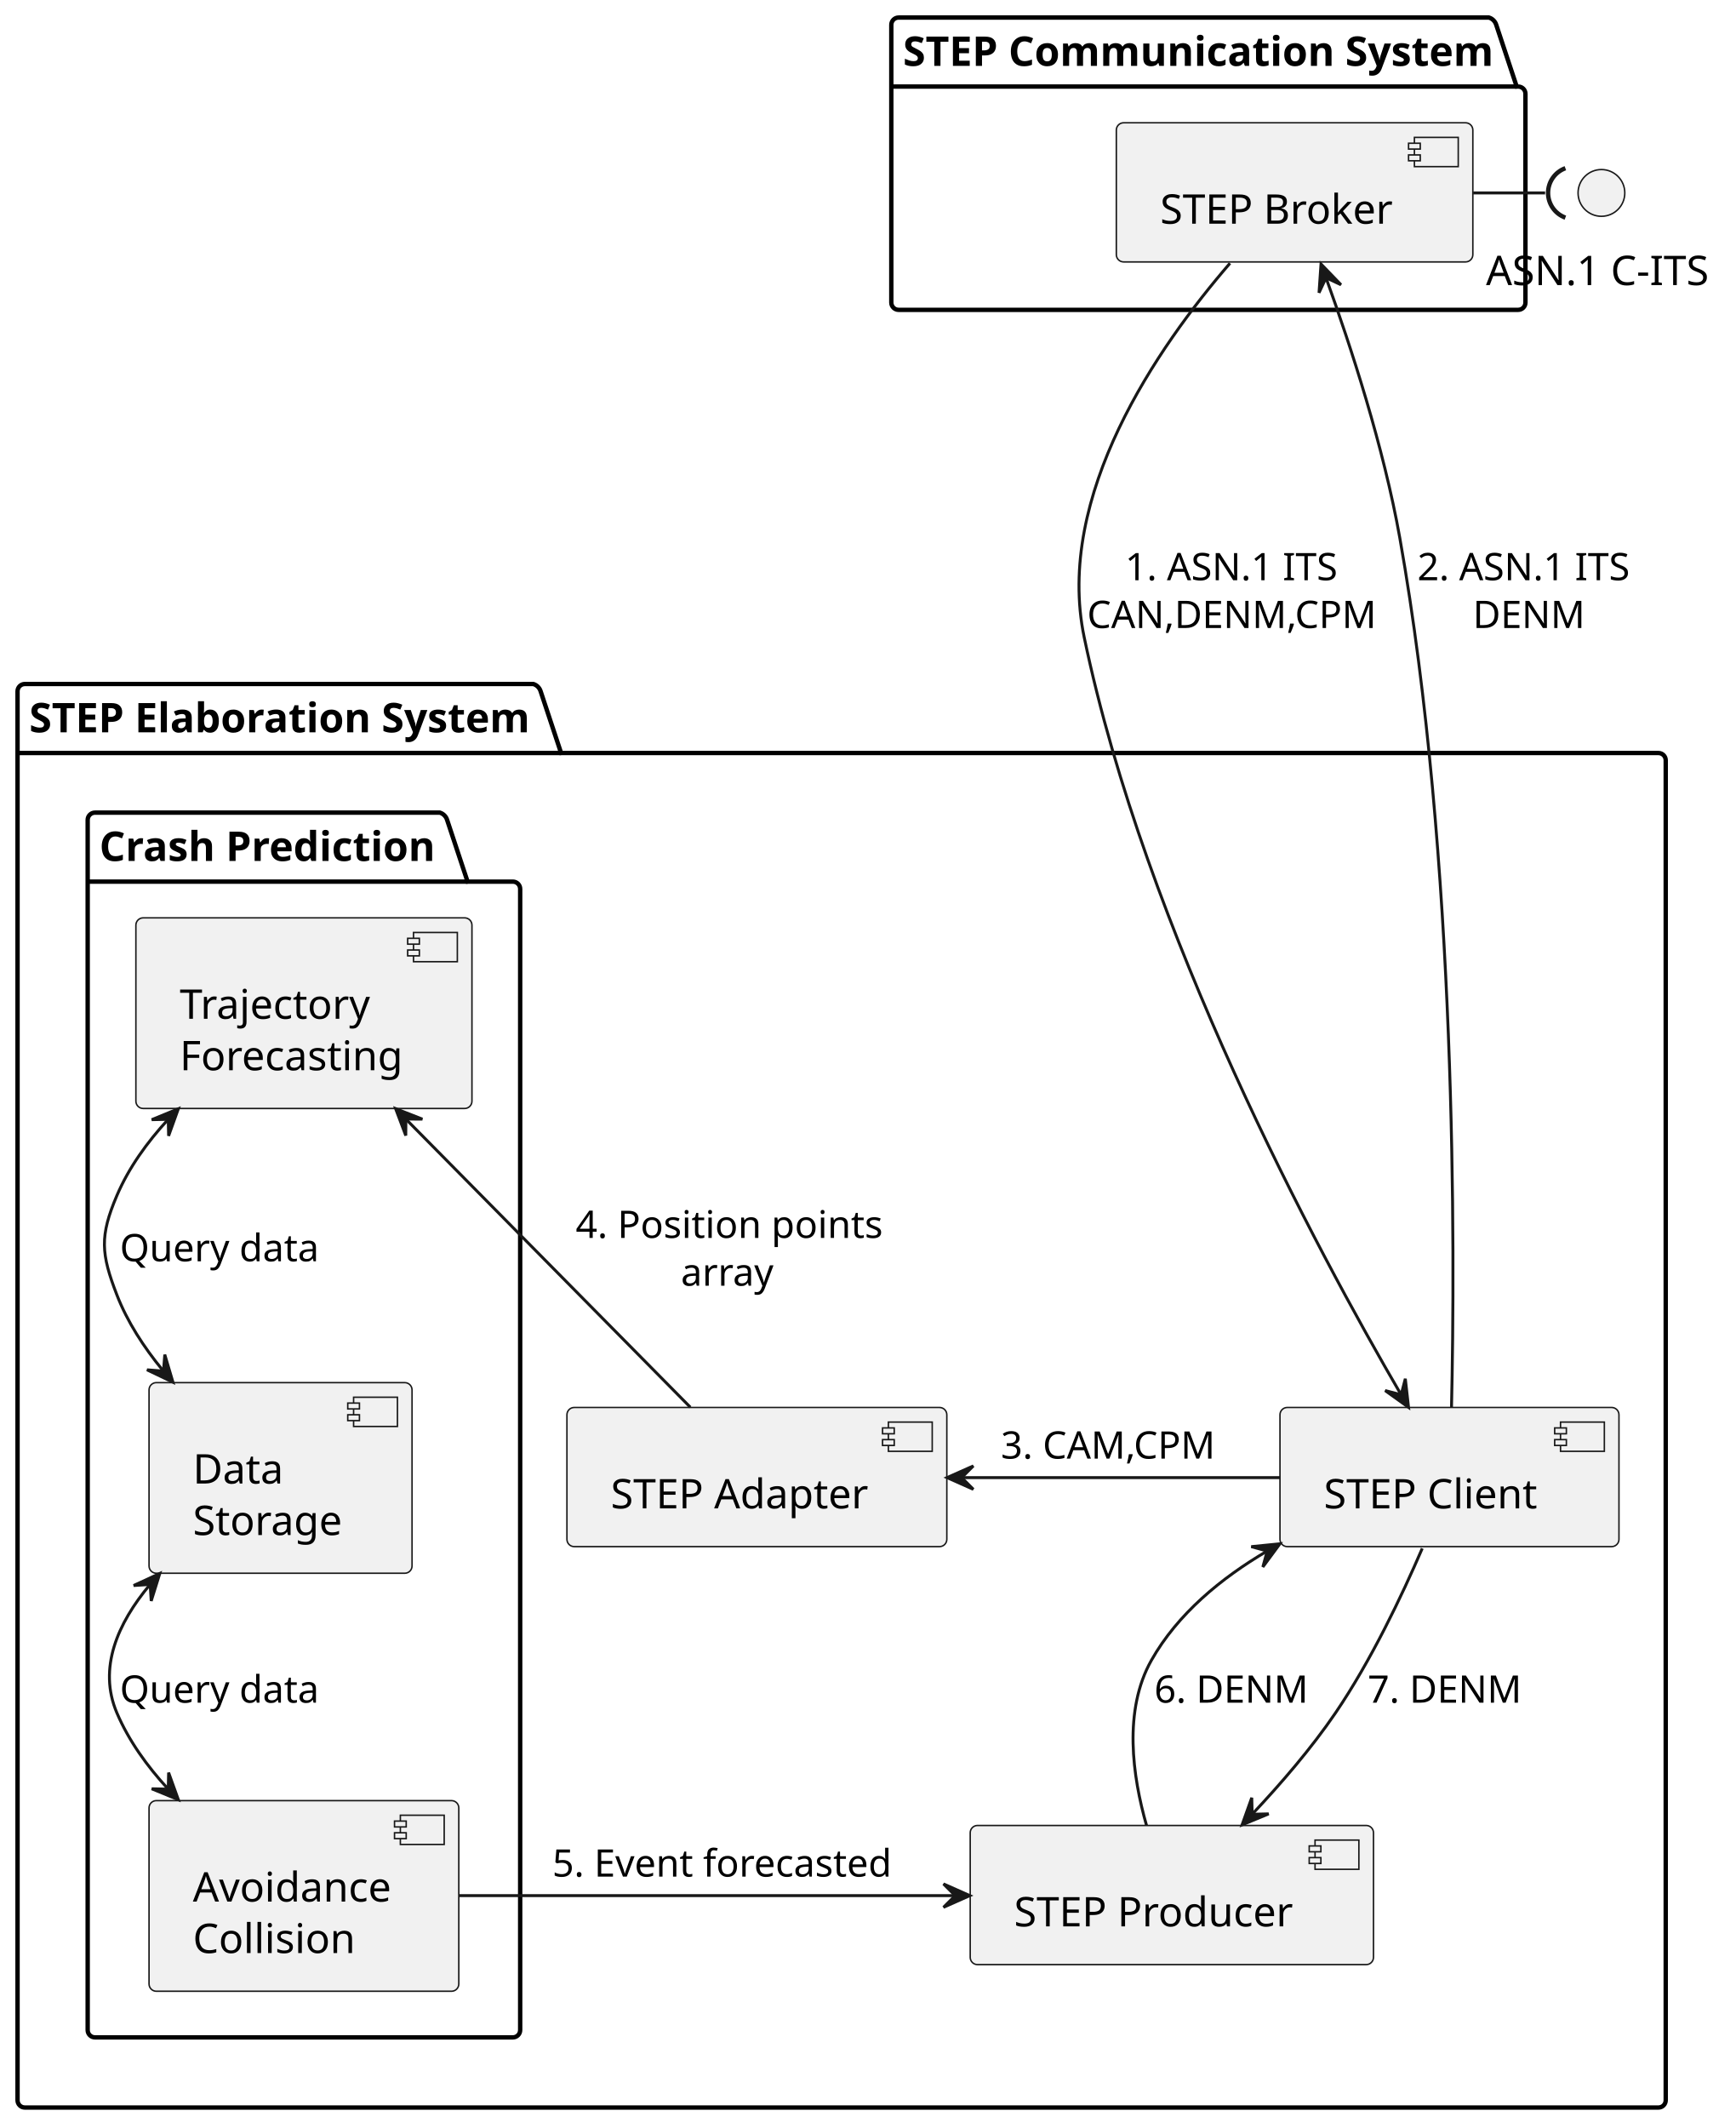
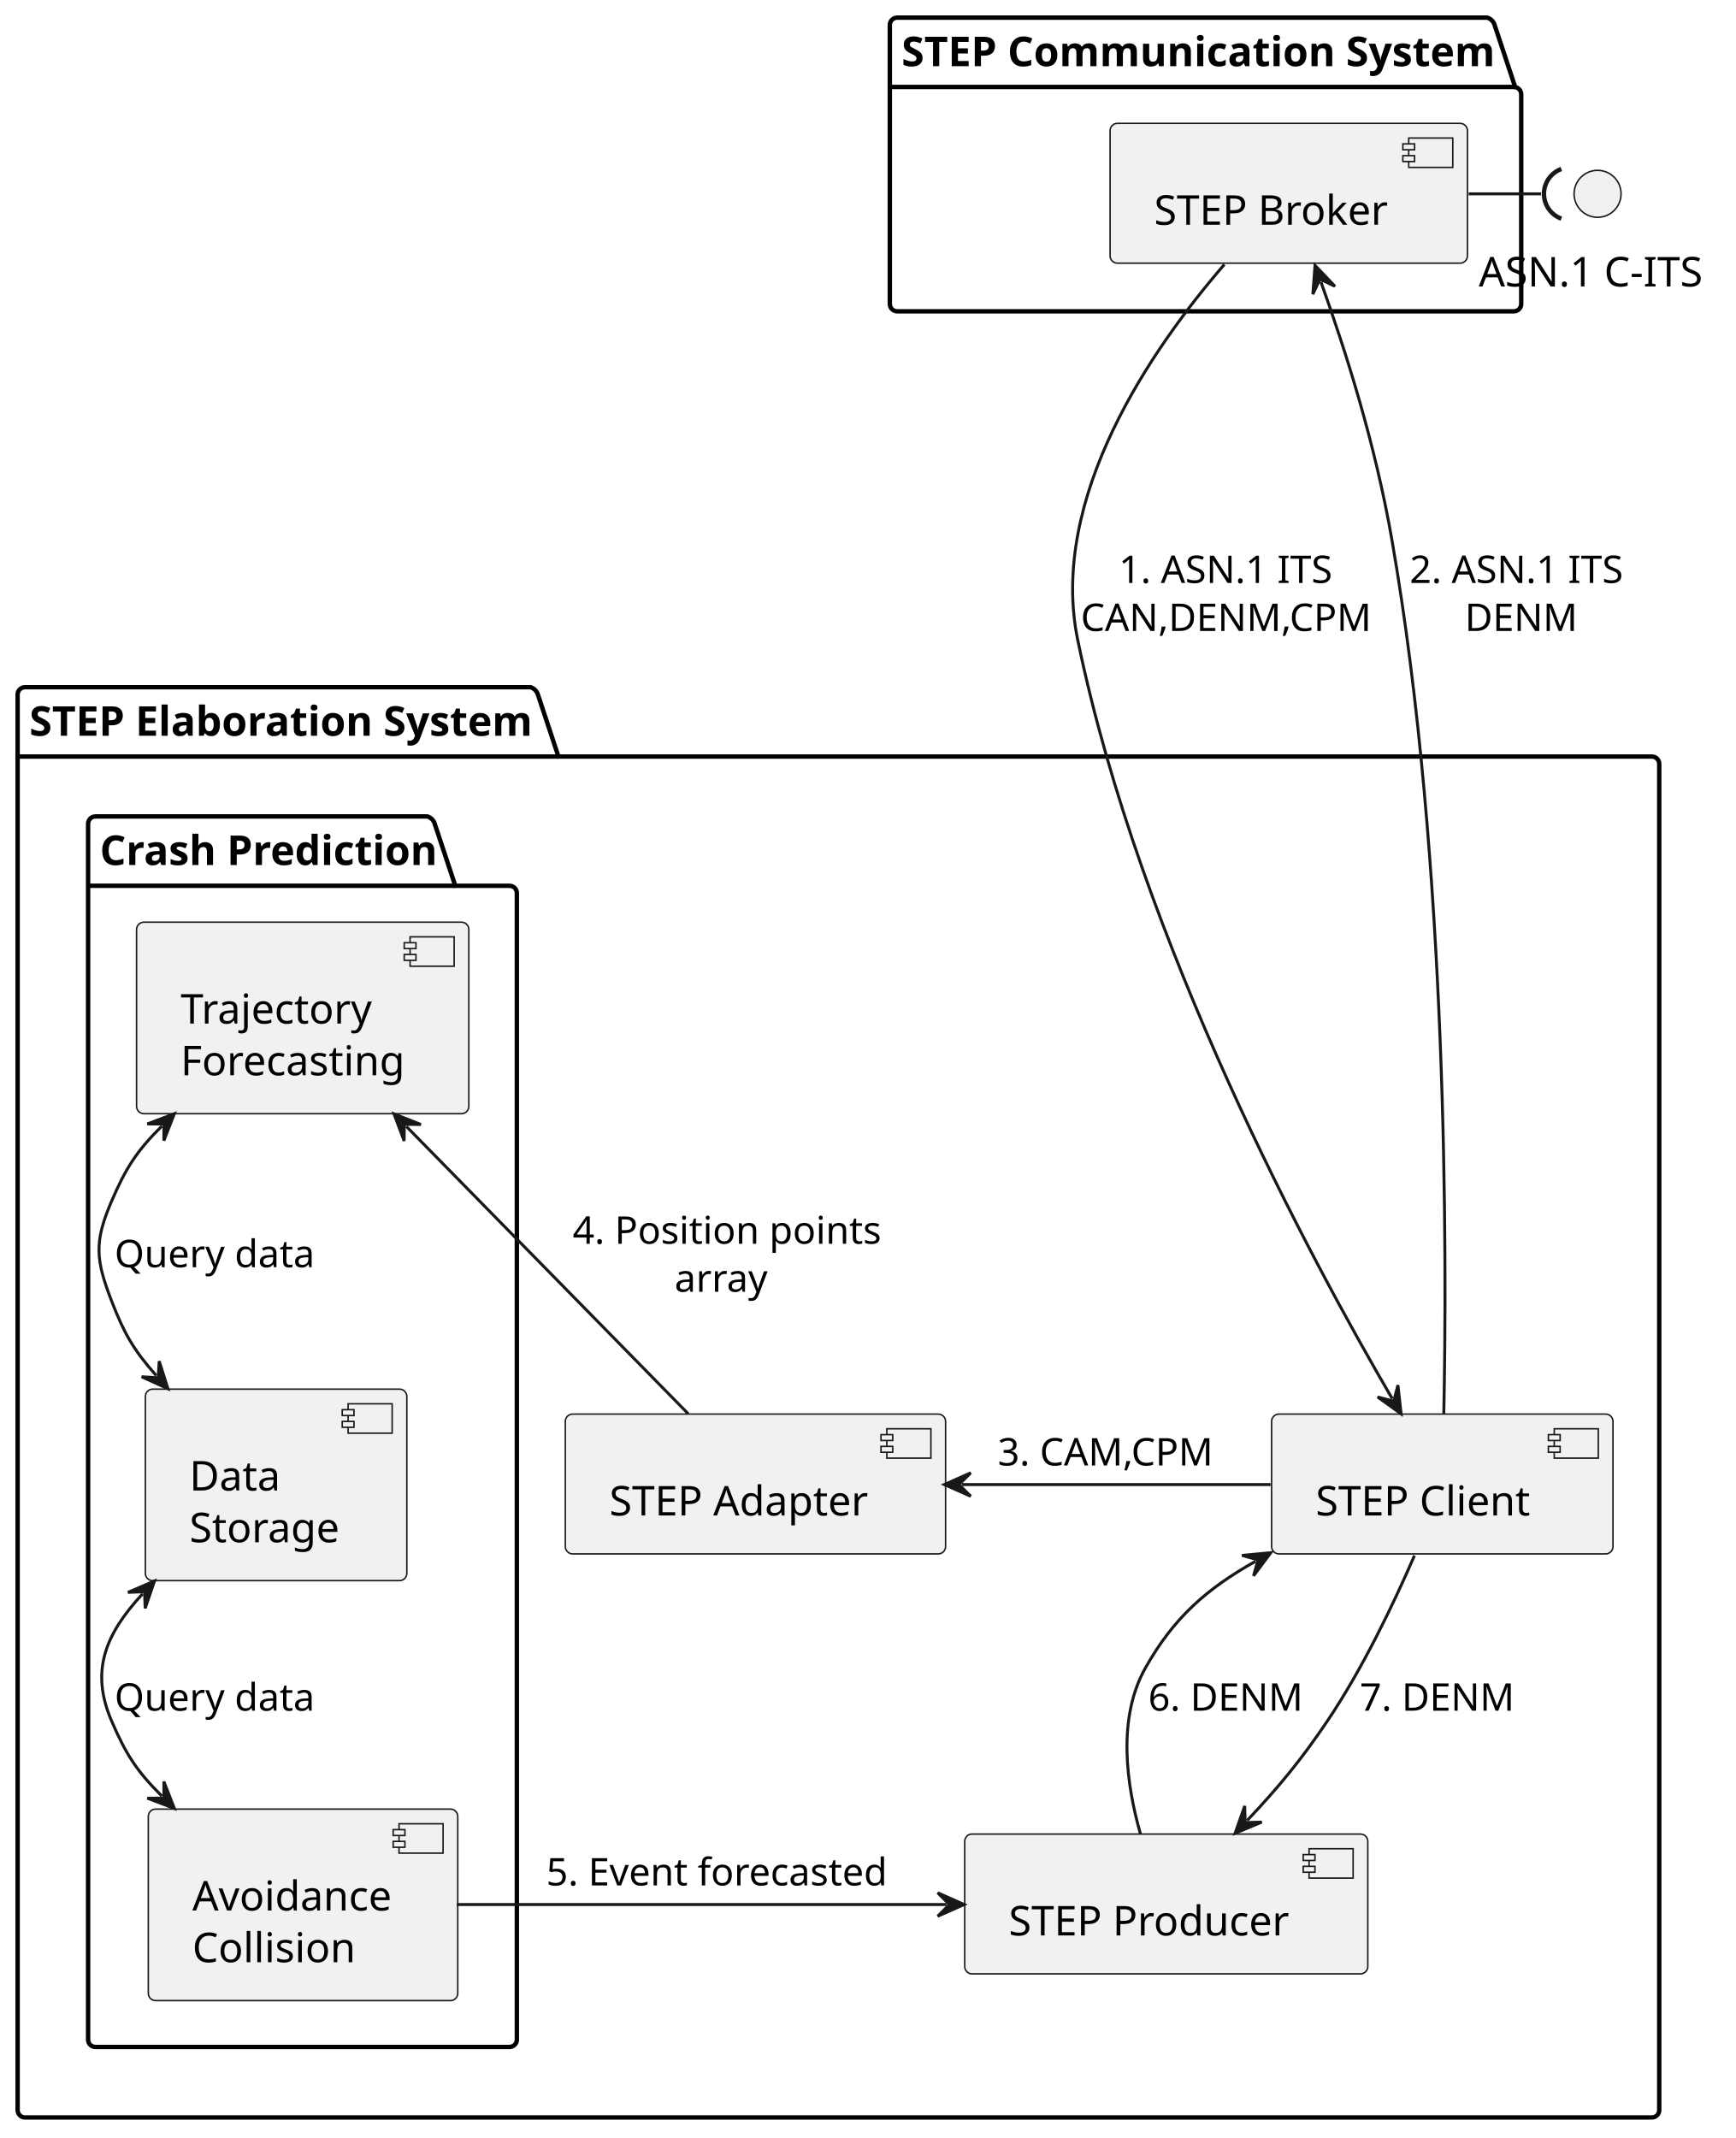
- <svg xmlns="http://www.w3.org/2000/svg" contentStyleType="text/css" height="728px" preserveAspectRatio="none" style="width:594px;height:728px;background:#FFFFFF;" version="1.1" viewBox="0 0 594 728" width="594px" zoomAndPan="magnify">
+ <svg xmlns="http://www.w3.org/2000/svg" contentStyleType="text/css" data-diagram-type="DESCRIPTION" height="728px" preserveAspectRatio="none" style="width:591px;height:728px;background:#FFFFFF;" version="1.1" viewBox="0 0 591 728" width="591px" zoomAndPan="magnify">
  <defs />
  <g>
-     <g id="cluster_STEP Communication System">
-       <path d="M307.5,6 L509.5,6 A3.75,3.75 0 0 1 512,8.5 L519,29.609 L519.5,29.609 A2.5,2.5 0 0 1 522,32.109 L522,103.5 A2.5,2.5 0 0 1 519.5,106 L307.5,106 A2.5,2.5 0 0 1 305,103.5 L305,8.5 A2.5,2.5 0 0 1 307.5,6 " fill="none" style="stroke:#000000;stroke-width:1.5;" />
-       <line style="stroke:#000000;stroke-width:1.5;" x1="305" x2="519" y1="29.609" y2="29.609" />
-       <text fill="#000000" font-family="sans-serif" font-size="14" font-weight="bold" lengthAdjust="spacing" textLength="201" x="309" y="22.533">STEP Communication System</text>
+     <g class="cluster" data-qualified-name="STEP Communication System" data-source-line="3" id="ent0003">
+       <path d="M305.5,6 L506.431,6 A3.75,3.75 0 0 1 508.931,8.5 L515.931,29.609 L515.5,29.609 A2.5,2.5 0 0 1 518,32.109 L518,103.5 A2.5,2.5 0 0 1 515.5,106 L305.5,106 A2.5,2.5 0 0 1 303,103.5 L303,8.5 A2.5,2.5 0 0 1 305.5,6" fill="none" style="stroke:#000000;stroke-width:1.5;" />
+       <line style="stroke:#000000;stroke-width:1.5;" x1="303" x2="515.931" y1="29.609" y2="29.609" />
+       <text fill="#000000" font-family="sans-serif" font-size="14" font-weight="bold" lengthAdjust="spacing" textLength="199.931" x="307" y="22.533">STEP Communication System</text>
    </g>
-     <g id="cluster_STEP Elaboration System">
-       <path d="M8.5,234 L182.5,234 A3.75,3.75 0 0 1 185,236.5 L192,257.609 L567.5,257.609 A2.5,2.5 0 0 1 570,260.109 L570,718.5 A2.5,2.5 0 0 1 567.5,721 L8.5,721 A2.5,2.5 0 0 1 6,718.5 L6,236.5 A2.5,2.5 0 0 1 8.5,234 " fill="none" style="stroke:#000000;stroke-width:1.5;" />
-       <line style="stroke:#000000;stroke-width:1.5;" x1="6" x2="192" y1="257.609" y2="257.609" />
-       <text fill="#000000" font-family="sans-serif" font-size="14" font-weight="bold" lengthAdjust="spacing" textLength="173" x="10" y="250.533">STEP Elaboration System</text>
+     <g class="cluster" data-qualified-name="STEP Elaboration System" data-source-line="7" id="ent0005">
+       <path d="M8.5,234 L180.658,234 A3.75,3.75 0 0 1 183.158,236.5 L190.158,257.609 L562.5,257.609 A2.5,2.5 0 0 1 565,260.109 L565,718.5 A2.5,2.5 0 0 1 562.5,721 L8.5,721 A2.5,2.5 0 0 1 6,718.5 L6,236.5 A2.5,2.5 0 0 1 8.5,234" fill="none" style="stroke:#000000;stroke-width:1.5;" />
+       <line style="stroke:#000000;stroke-width:1.5;" x1="6" x2="190.158" y1="257.609" y2="257.609" />
+       <text fill="#000000" font-family="sans-serif" font-size="14" font-weight="bold" lengthAdjust="spacing" textLength="171.158" x="10" y="250.533">STEP Elaboration System</text>
    </g>
-     <g id="cluster_Crash Prediction">
-       <path d="M32.5,278 L150.5,278 A3.75,3.75 0 0 1 153,280.5 L160,301.609 L175.5,301.609 A2.5,2.5 0 0 1 178,304.109 L178,694.5 A2.5,2.5 0 0 1 175.5,697 L32.5,697 A2.5,2.5 0 0 1 30,694.5 L30,280.5 A2.5,2.5 0 0 1 32.5,278 " fill="none" style="stroke:#000000;stroke-width:1.5;" />
-       <line style="stroke:#000000;stroke-width:1.5;" x1="30" x2="160" y1="301.609" y2="301.609" />
-       <text fill="#000000" font-family="sans-serif" font-size="14" font-weight="bold" lengthAdjust="spacing" textLength="117" x="34" y="294.533">Crash Prediction</text>
+     <g class="cluster" data-qualified-name="STEP Elaboration System.Crash Prediction" data-source-line="11" id="ent0009">
+       <path d="M32.5,278 L145.527,278 A3.75,3.75 0 0 1 148.027,280.5 L155.027,301.609 L173.5,301.609 A2.5,2.5 0 0 1 176,304.109 L176,694.5 A2.5,2.5 0 0 1 173.5,697 L32.5,697 A2.5,2.5 0 0 1 30,694.5 L30,280.5 A2.5,2.5 0 0 1 32.5,278" fill="none" style="stroke:#000000;stroke-width:1.5;" />
+       <line style="stroke:#000000;stroke-width:1.5;" x1="30" x2="155.027" y1="301.609" y2="301.609" />
+       <text fill="#000000" font-family="sans-serif" font-size="14" font-weight="bold" lengthAdjust="spacing" textLength="112.027" x="34" y="294.533">Crash Prediction</text>
    </g>
-     <g id="elem_step">
-       <rect fill="#F1F1F1" height="47.609" rx="2.5" ry="2.5" style="stroke:#181818;stroke-width:0.5;" width="122" x="382" y="42" />
-       <rect fill="#F1F1F1" height="10" style="stroke:#181818;stroke-width:0.5;" width="15" x="484" y="47" />
-       <rect fill="#F1F1F1" height="2" style="stroke:#181818;stroke-width:0.5;" width="4" x="482" y="49" />
-       <rect fill="#F1F1F1" height="2" style="stroke:#181818;stroke-width:0.5;" width="4" x="482" y="53" />
-       <text fill="#000000" font-family="sans-serif" font-size="14" lengthAdjust="spacing" textLength="82" x="397" y="76.533">STEP Broker</text>
+     <g class="entity" data-qualified-name="STEP Communication System.step" data-source-line="4" id="ent0004">
+       <rect fill="#F1F1F1" height="47.609" rx="2.5" ry="2.5" style="stroke:#181818;stroke-width:0.5;" width="121.689" x="378" y="42" />
+       <rect fill="#F1F1F1" height="10" style="stroke:#181818;stroke-width:0.5;" width="15" x="479.69" y="47" />
+       <rect fill="#F1F1F1" height="2" style="stroke:#181818;stroke-width:0.5;" width="4" x="477.69" y="49" />
+       <rect fill="#F1F1F1" height="2" style="stroke:#181818;stroke-width:0.5;" width="4" x="477.69" y="53" />
+       <text fill="#000000" font-family="sans-serif" font-size="14" lengthAdjust="spacing" textLength="81.689" x="393" y="76.533">STEP Broker</text>
    </g>
-     <g id="elem_client">
-       <rect fill="#F1F1F1" height="47.609" rx="2.5" ry="2.5" style="stroke:#181818;stroke-width:0.5;" width="116" x="438" y="481.5" />
-       <rect fill="#F1F1F1" height="10" style="stroke:#181818;stroke-width:0.5;" width="15" x="534" y="486.5" />
-       <rect fill="#F1F1F1" height="2" style="stroke:#181818;stroke-width:0.5;" width="4" x="532" y="488.5" />
-       <rect fill="#F1F1F1" height="2" style="stroke:#181818;stroke-width:0.5;" width="4" x="532" y="492.5" />
-       <text fill="#000000" font-family="sans-serif" font-size="14" lengthAdjust="spacing" textLength="76" x="453" y="516.033">STEP Client</text>
+     <g class="entity" data-qualified-name="STEP Elaboration System.client" data-source-line="8" id="ent0006">
+       <rect fill="#F1F1F1" height="47.609" rx="2.5" ry="2.5" style="stroke:#181818;stroke-width:0.5;" width="116.248" x="433" y="481.5" />
+       <rect fill="#F1F1F1" height="10" style="stroke:#181818;stroke-width:0.5;" width="15" x="529.248" y="486.5" />
+       <rect fill="#F1F1F1" height="2" style="stroke:#181818;stroke-width:0.5;" width="4" x="527.248" y="488.5" />
+       <rect fill="#F1F1F1" height="2" style="stroke:#181818;stroke-width:0.5;" width="4" x="527.248" y="492.5" />
+       <text fill="#000000" font-family="sans-serif" font-size="14" lengthAdjust="spacing" textLength="76.248" x="448" y="516.033">STEP Client</text>
    </g>
-     <g id="elem_adapter">
-       <rect fill="#F1F1F1" height="47.609" rx="2.5" ry="2.5" style="stroke:#181818;stroke-width:0.5;" width="130" x="194" y="481.5" />
-       <rect fill="#F1F1F1" height="10" style="stroke:#181818;stroke-width:0.5;" width="15" x="304" y="486.5" />
-       <rect fill="#F1F1F1" height="2" style="stroke:#181818;stroke-width:0.5;" width="4" x="302" y="488.5" />
-       <rect fill="#F1F1F1" height="2" style="stroke:#181818;stroke-width:0.5;" width="4" x="302" y="492.5" />
-       <text fill="#000000" font-family="sans-serif" font-size="14" lengthAdjust="spacing" textLength="90" x="209" y="516.033">STEP Adapter</text>
+     <g class="entity" data-qualified-name="STEP Elaboration System.adapter" data-source-line="9" id="ent0007">
+       <rect fill="#F1F1F1" height="47.609" rx="2.5" ry="2.5" style="stroke:#181818;stroke-width:0.5;" width="129.489" x="192.5" y="481.5" />
+       <rect fill="#F1F1F1" height="10" style="stroke:#181818;stroke-width:0.5;" width="15" x="301.989" y="486.5" />
+       <rect fill="#F1F1F1" height="2" style="stroke:#181818;stroke-width:0.5;" width="4" x="299.989" y="488.5" />
+       <rect fill="#F1F1F1" height="2" style="stroke:#181818;stroke-width:0.5;" width="4" x="299.989" y="492.5" />
+       <text fill="#000000" font-family="sans-serif" font-size="14" lengthAdjust="spacing" textLength="89.489" x="207.5" y="516.033">STEP Adapter</text>
    </g>
-     <g id="elem_Producer">
-       <rect fill="#F1F1F1" height="47.609" rx="2.5" ry="2.5" style="stroke:#181818;stroke-width:0.5;" width="138" x="332" y="624.5" />
-       <rect fill="#F1F1F1" height="10" style="stroke:#181818;stroke-width:0.5;" width="15" x="450" y="629.5" />
-       <rect fill="#F1F1F1" height="2" style="stroke:#181818;stroke-width:0.5;" width="4" x="448" y="631.5" />
-       <rect fill="#F1F1F1" height="2" style="stroke:#181818;stroke-width:0.5;" width="4" x="448" y="635.5" />
-       <text fill="#000000" font-family="sans-serif" font-size="14" lengthAdjust="spacing" textLength="98" x="347" y="659.033">STEP Producer</text>
+     <g class="entity" data-qualified-name="STEP Elaboration System.Producer" data-source-line="10" id="ent0008">
+       <rect fill="#F1F1F1" height="47.609" rx="2.5" ry="2.5" style="stroke:#181818;stroke-width:0.5;" width="137.262" x="328.5" y="624.5" />
+       <rect fill="#F1F1F1" height="10" style="stroke:#181818;stroke-width:0.5;" width="15" x="445.762" y="629.5" />
+       <rect fill="#F1F1F1" height="2" style="stroke:#181818;stroke-width:0.5;" width="4" x="443.762" y="631.5" />
+       <rect fill="#F1F1F1" height="2" style="stroke:#181818;stroke-width:0.5;" width="4" x="443.762" y="635.5" />
+       <text fill="#000000" font-family="sans-serif" font-size="14" lengthAdjust="spacing" textLength="97.262" x="343.5" y="659.033">STEP Producer</text>
    </g>
-     <g id="elem_trajectory">
-       <rect fill="#F1F1F1" height="65.219" rx="2.5" ry="2.5" style="stroke:#181818;stroke-width:0.5;" width="115" x="46.5" y="314" />
-       <rect fill="#F1F1F1" height="10" style="stroke:#181818;stroke-width:0.5;" width="15" x="141.5" y="319" />
-       <rect fill="#F1F1F1" height="2" style="stroke:#181818;stroke-width:0.5;" width="4" x="139.5" y="321" />
-       <rect fill="#F1F1F1" height="2" style="stroke:#181818;stroke-width:0.5;" width="4" x="139.5" y="325" />
-       <text fill="#000000" font-family="sans-serif" font-size="14" lengthAdjust="spacing" textLength="64" x="61.5" y="348.533">Trajectory</text>
-       <text fill="#000000" font-family="sans-serif" font-size="14" lengthAdjust="spacing" textLength="75" x="61.5" y="366.143">Forecasting</text>
+     <g class="entity" data-qualified-name="STEP Elaboration System.Crash Prediction.trajectory" data-source-line="12" id="ent0010">
+       <rect fill="#F1F1F1" height="65.219" rx="2.5" ry="2.5" style="stroke:#181818;stroke-width:0.5;" width="113.144" x="46.5" y="314" />
+       <rect fill="#F1F1F1" height="10" style="stroke:#181818;stroke-width:0.5;" width="15" x="139.644" y="319" />
+       <rect fill="#F1F1F1" height="2" style="stroke:#181818;stroke-width:0.5;" width="4" x="137.644" y="321" />
+       <rect fill="#F1F1F1" height="2" style="stroke:#181818;stroke-width:0.5;" width="4" x="137.644" y="325" />
+       <text fill="#000000" font-family="sans-serif" font-size="14" lengthAdjust="spacing" textLength="62.234" x="61.5" y="348.533">Trajectory</text>
+       <text fill="#000000" font-family="sans-serif" font-size="14" lengthAdjust="spacing" textLength="73.144" x="61.5" y="366.143">Forecasting</text>
    </g>
-     <g id="elem_collision">
-       <rect fill="#F1F1F1" height="65.219" rx="2.5" ry="2.5" style="stroke:#181818;stroke-width:0.5;" width="106" x="51" y="616" />
-       <rect fill="#F1F1F1" height="10" style="stroke:#181818;stroke-width:0.5;" width="15" x="137" y="621" />
-       <rect fill="#F1F1F1" height="2" style="stroke:#181818;stroke-width:0.5;" width="4" x="135" y="623" />
-       <rect fill="#F1F1F1" height="2" style="stroke:#181818;stroke-width:0.5;" width="4" x="135" y="627" />
-       <text fill="#000000" font-family="sans-serif" font-size="14" lengthAdjust="spacing" textLength="66" x="66" y="650.533">Avoidance</text>
-       <text fill="#000000" font-family="sans-serif" font-size="14" lengthAdjust="spacing" textLength="53" x="66" y="668.143">Collision</text>
+     <g class="entity" data-qualified-name="STEP Elaboration System.Crash Prediction.collision" data-source-line="13" id="ent0011">
+       <rect fill="#F1F1F1" height="65.219" rx="2.5" ry="2.5" style="stroke:#181818;stroke-width:0.5;" width="105.379" x="50.5" y="616" />
+       <rect fill="#F1F1F1" height="10" style="stroke:#181818;stroke-width:0.5;" width="15" x="135.879" y="621" />
+       <rect fill="#F1F1F1" height="2" style="stroke:#181818;stroke-width:0.5;" width="4" x="133.879" y="623" />
+       <rect fill="#F1F1F1" height="2" style="stroke:#181818;stroke-width:0.5;" width="4" x="133.879" y="627" />
+       <text fill="#000000" font-family="sans-serif" font-size="14" lengthAdjust="spacing" textLength="65.379" x="65.5" y="650.533">Avoidance</text>
+       <text fill="#000000" font-family="sans-serif" font-size="14" lengthAdjust="spacing" textLength="52.91" x="65.5" y="668.143">Collision</text>
    </g>
-     <g id="elem_data">
-       <rect fill="#F1F1F1" height="65.219" rx="2.5" ry="2.5" style="stroke:#181818;stroke-width:0.5;" width="90" x="51" y="473" />
-       <rect fill="#F1F1F1" height="10" style="stroke:#181818;stroke-width:0.5;" width="15" x="121" y="478" />
-       <rect fill="#F1F1F1" height="2" style="stroke:#181818;stroke-width:0.5;" width="4" x="119" y="480" />
-       <rect fill="#F1F1F1" height="2" style="stroke:#181818;stroke-width:0.5;" width="4" x="119" y="484" />
-       <text fill="#000000" font-family="sans-serif" font-size="14" lengthAdjust="spacing" textLength="30" x="66" y="507.533">Data</text>
-       <text fill="#000000" font-family="sans-serif" font-size="14" lengthAdjust="spacing" textLength="50" x="66" y="525.143">Storage</text>
+     <g class="entity" data-qualified-name="STEP Elaboration System.Crash Prediction.data" data-source-line="14" id="ent0012">
+       <rect fill="#F1F1F1" height="65.219" rx="2.5" ry="2.5" style="stroke:#181818;stroke-width:0.5;" width="89.034" x="49.5" y="473" />
+       <rect fill="#F1F1F1" height="10" style="stroke:#181818;stroke-width:0.5;" width="15" x="118.534" y="478" />
+       <rect fill="#F1F1F1" height="2" style="stroke:#181818;stroke-width:0.5;" width="4" x="116.534" y="480" />
+       <rect fill="#F1F1F1" height="2" style="stroke:#181818;stroke-width:0.5;" width="4" x="116.534" y="484" />
+       <text fill="#000000" font-family="sans-serif" font-size="14" lengthAdjust="spacing" textLength="29.572" x="64.5" y="507.533">Data</text>
+       <text fill="#000000" font-family="sans-serif" font-size="14" lengthAdjust="spacing" textLength="49.034" x="64.5" y="525.143">Storage</text>
    </g>
-     <g id="elem_messages">
-       <ellipse cx="548" cy="66" fill="#F1F1F1" rx="8" ry="8" style="stroke:#181818;stroke-width:0.5;" />
-       <text fill="#000000" font-family="sans-serif" font-size="14" lengthAdjust="spacing" textLength="79" x="508.5" y="97.533">ASN.1 C-ITS</text>
+     <g class="entity" data-qualified-name="messages" data-source-line="1" id="ent0002">
+       <ellipse cx="544" cy="66" fill="#F1F1F1" rx="8" ry="8" style="stroke:#181818;stroke-width:0.5;" />
+       <text fill="#000000" font-family="sans-serif" font-size="14" lengthAdjust="spacing" textLength="80.903" x="503.548" y="97.533">ASN.1 C-ITS</text>
    </g>
-     <g id="link_adapter_client">
-       <path d="M329.14,505.5 C363.79,505.5 405.1,505.5 437.95,505.5 " fill="none" id="adapter-backto-client" style="stroke:#181818;stroke-width:1.0;" />
-       <polygon fill="#181818" points="324.07,505.5,333.07,509.5,329.07,505.5,333.07,501.5,324.07,505.5" style="stroke:#181818;stroke-width:1.0;" />
-       <text fill="#000000" font-family="sans-serif" font-size="13" lengthAdjust="spacing" textLength="77" x="342.5" y="498.995">3. CAM,CPM</text>
+     <g class="link" data-entity-1="ent0007" data-entity-2="ent0006" data-link-type="dependency" data-source-line="16" id="lnk14">
+       <path d="M327.56,505.5 C362.33,505.5 398.88,505.5 432.65,505.5" fill="none" id="adapter-backto-client" style="stroke:#181818;stroke-width:1;" />
+       <polygon fill="#181818" points="321.56,505.5,330.56,509.5,326.56,505.5,330.56,501.5,321.56,505.5" style="stroke:#181818;stroke-width:1;" />
+       <text fill="#000000" font-family="sans-serif" font-size="13" lengthAdjust="spacing" textLength="75.842" x="339.75" y="498.995">3. CAM,CPM</text>
    </g>
-     <g id="link_client_Producer">
-       <path d="M486.69,529.71 C479.63,546.1 469.11,568.2 457,586 C448.75,598.12 438.24,610.3 428.55,620.59 " fill="none" id="client-to-Producer" style="stroke:#181818;stroke-width:1.0;" />
-       <polygon fill="#181818" points="425.03,624.29,434.134,620.533,428.479,620.67,428.342,615.015,425.03,624.29" style="stroke:#181818;stroke-width:1.0;" />
-       <text fill="#000000" font-family="sans-serif" font-size="13" lengthAdjust="spacing" textLength="53" x="468" y="582.495">7. DENM</text>
+     <g class="link" data-entity-1="ent0006" data-entity-2="ent0008" data-link-type="dependency" data-source-line="17" id="lnk15">
+       <path d="M481.64,529.68 C474.56,546.05 464.03,568.15 452,586 C442.88,599.54 435.09,608.858 424.69,619.868" fill="none" id="client-to-Producer" style="stroke:#181818;stroke-width:1;" />
+       <polygon fill="#181818" points="420.57,624.23,429.658,620.434,424.003,620.595,423.842,614.941,420.57,624.23" style="stroke:#181818;stroke-width:1;" />
+       <text fill="#000000" font-family="sans-serif" font-size="13" lengthAdjust="spacing" textLength="52.73" x="463" y="582.495">7. DENM</text>
    </g>
-     <g id="link_client_Producer">
-       <path d="M433.54,530.66 C417.87,539.88 402.97,552.12 394,568 C384.32,585.13 387.54,607.72 392.32,624.44 " fill="none" id="client-backto-Producer" style="stroke:#181818;stroke-width:1.0;" />
-       <polygon fill="#181818" points="437.98,528.14,428.18,529.115,433.634,530.613,432.136,536.068,437.98,528.14" style="stroke:#181818;stroke-width:1.0;" />
-       <text fill="#000000" font-family="sans-serif" font-size="13" lengthAdjust="spacing" textLength="53" x="395" y="582.495">6. DENM</text>
+     <g class="link" data-entity-1="ent0006" data-entity-2="ent0008" data-link-type="dependency" data-source-line="22" id="lnk24">
+       <path d="M427.509,531.638 C410.699,541.078 399.55,551 390,568 C380.36,585.15 383.57,607.74 388.34,624.45" fill="none" id="client-backto-Producer" style="stroke:#181818;stroke-width:1;" />
+       <polygon fill="#181818" points="432.74,528.7,422.934,529.619,428.38,531.148,426.851,536.595,432.74,528.7" style="stroke:#181818;stroke-width:1;" />
+       <text fill="#000000" font-family="sans-serif" font-size="13" lengthAdjust="spacing" textLength="52.73" x="391" y="582.495">6. DENM</text>
    </g>
-     <g id="link_trajectory_adapter">
-       <path d="M138.93,382.89 C168.7,413.04 210.61,455.49 236.23,481.43 " fill="none" id="trajectory-backto-adapter" style="stroke:#181818;stroke-width:1.0;" />
-       <polygon fill="#181818" points="135.37,379.27,138.85,388.484,138.884,382.827,144.541,382.861,135.37,379.27" style="stroke:#181818;stroke-width:1.0;" />
-       <text fill="#000000" font-family="sans-serif" font-size="13" lengthAdjust="spacing" textLength="101" x="197" y="423.495">4. Position points</text>
-       <text fill="#000000" font-family="sans-serif" font-size="13" lengthAdjust="spacing" textLength="29" x="233" y="439.847">array</text>
+     <g class="link" data-entity-1="ent0010" data-entity-2="ent0007" data-link-type="dependency" data-source-line="18" id="lnk17">
+       <path d="M138.361,383.553 C168.071,413.844 207.89,454.43 234.38,481.43" fill="none" id="trajectory-backto-adapter" style="stroke:#181818;stroke-width:1;" />
+       <polygon fill="#181818" points="134.16,379.27,137.607,388.496,137.661,382.839,143.318,382.894,134.16,379.27" style="stroke:#181818;stroke-width:1;" />
+       <text fill="#000000" font-family="sans-serif" font-size="13" lengthAdjust="spacing" textLength="99.004" x="195" y="423.495">4. Position points</text>
+       <text fill="#000000" font-family="sans-serif" font-size="13" lengthAdjust="spacing" textLength="29.618" x="229.693" y="439.847">array</text>
    </g>
-     <g id="link_trajectory_data">
-       <path d="M57.48,383.02 C50.36,390.75 44.05,399.5 40,409 C34.08,422.9 34.55,428.91 40,443 C43.56,452.2 49.21,460.88 55.59,468.65 " fill="none" id="trajectory-data" style="stroke:#181818;stroke-width:1.0;" />
-       <polygon fill="#181818" points="61.03,379.31,51.918,383.049,57.574,382.923,57.7,388.579,61.03,379.31" style="stroke:#181818;stroke-width:1.0;" />
-       <polygon fill="#181818" points="59.19,472.87,56.39,463.427,55.944,469.067,50.305,468.621,59.19,472.87" style="stroke:#181818;stroke-width:1.0;" />
-       <text fill="#000000" font-family="sans-serif" font-size="13" lengthAdjust="spacing" textLength="64" x="41" y="431.495">Query data</text>
+     <g class="link" data-entity-1="ent0010" data-entity-2="ent0012" data-link-type="dependency" data-source-line="19" id="lnk18">
+       <path d="M55.118,383.433 C46.438,392.033 42.79,397.87 38,409 C32.02,422.88 32.55,428.91 38,443 C42.22,453.91 45.397,459.582 53.207,468.382" fill="none" id="trajectory-data" style="stroke:#181818;stroke-width:1;" />
+       <polygon fill="#181818" points="59.38,379.21,50.171,382.703,55.828,382.729,55.802,388.386,59.38,379.21" style="stroke:#181818;stroke-width:1;" />
+       <polygon fill="#181818" points="57.19,472.87,54.208,463.483,53.871,469.13,48.224,468.794,57.19,472.87" style="stroke:#181818;stroke-width:1;" />
+       <text fill="#000000" font-family="sans-serif" font-size="13" lengthAdjust="spacing" textLength="64.314" x="39" y="431.495">Query data</text>
    </g>
-     <g id="link_data_collision">
-       <path d="M51.18,542.26 C40.31,555.32 33.46,570.66 40,586 C44.05,595.5 50.36,604.25 57.48,611.98 " fill="none" id="data-collision" style="stroke:#181818;stroke-width:1.0;" />
-       <polygon fill="#181818" points="54.68,538.29,45.735,542.412,51.38,542.047,51.746,547.692,54.68,538.29" style="stroke:#181818;stroke-width:1.0;" />
-       <polygon fill="#181818" points="61.03,615.69,57.7,606.421,57.574,612.077,51.918,611.951,61.03,615.69" style="stroke:#181818;stroke-width:1.0;" />
-       <text fill="#000000" font-family="sans-serif" font-size="13" lengthAdjust="spacing" textLength="64" x="41" y="582.495">Query data</text>
+     <g class="link" data-entity-1="ent0012" data-entity-2="ent0011" data-link-type="dependency" data-source-line="20" id="lnk20">
+       <path d="M48.538,542.726 C35.727,556.586 30.72,569.1 38,586 C42.79,597.13 46.438,602.967 55.118,611.567" fill="none" id="data-collision" style="stroke:#181818;stroke-width:1;" />
+       <polygon fill="#181818" points="52.61,538.32,43.564,542.214,49.216,541.992,49.439,547.644,52.61,538.32" style="stroke:#181818;stroke-width:1;" />
+       <polygon fill="#181818" points="59.38,615.79,55.802,606.614,55.828,612.271,50.171,612.297,59.38,615.79" style="stroke:#181818;stroke-width:1;" />
+       <text fill="#000000" font-family="sans-serif" font-size="13" lengthAdjust="spacing" textLength="64.314" x="39" y="582.495">Query data</text>
    </g>
-     <g id="link_Producer_collision">
-       <path d="M326.81,648.5 C274.03,648.5 204.38,648.5 157.1,648.5 " fill="none" id="Producer-backto-collision" style="stroke:#181818;stroke-width:1.0;" />
-       <polygon fill="#181818" points="331.86,648.5,322.86,644.5,326.86,648.5,322.86,652.5,331.86,648.5" style="stroke:#181818;stroke-width:1.0;" />
-       <text fill="#000000" font-family="sans-serif" font-size="13" lengthAdjust="spacing" textLength="111" x="189" y="641.995">5. Event forecasted</text>
+     <g class="link" data-entity-1="ent0008" data-entity-2="ent0011" data-link-type="dependency" data-source-line="21" id="lnk22">
+       <path d="M322.29,648.5 C269.54,648.5 203.79,648.5 155.56,648.5" fill="none" id="Producer-backto-collision" style="stroke:#181818;stroke-width:1;" />
+       <polygon fill="#181818" points="328.29,648.5,319.29,644.5,323.29,648.5,319.29,652.5,328.29,648.5" style="stroke:#181818;stroke-width:1;" />
+       <text fill="#000000" font-family="sans-serif" font-size="13" lengthAdjust="spacing" textLength="112.011" x="186" y="641.995">5. Event forecasted</text>
    </g>
-     <g id="link_step_messages">
-       <path d="M504.11,66 C512.32,66 520.53,66 528.73,66 " fill="none" id="step-to-messages" style="stroke:#181818;stroke-width:1.0;" />
-       <path d="M535.662,57.543 A9,9 0 0 0 535.662 74.457" fill="none" style="stroke:#181818;stroke-width:1.5;" />
+     <g class="link" data-entity-1="ent0004" data-entity-2="ent0002" data-source-line="24" id="lnk25">
+       <path d="M500.11,66 C511.66,66 513.2,66 524.74,66" fill="none" id="step-to-messages" style="stroke:#181818;stroke-width:1;" />
+       <path d="M531.662,57.543 A9,9 0 0 0 531.662 74.457" fill="none" style="stroke:#181818;stroke-width:1.5;" />
    </g>
-     <g id="link_step_client">
-       <path d="M420.89,90.06 C396.18,118.64 360.89,169.53 371,218 C392.04,318.81 450.57,427.6 479.45,477.14 " fill="none" id="step-to-client" style="stroke:#181818;stroke-width:1.0;" />
-       <polygon fill="#181818" points="481.99,481.46,480.89,471.673,479.462,477.146,473.988,475.718,481.99,481.46" style="stroke:#181818;stroke-width:1.0;" />
-       <text fill="#000000" font-family="sans-serif" font-size="13" lengthAdjust="spacing" textLength="76" x="385" y="198.495">1. ASN.1 ITS</text>
-       <text fill="#000000" font-family="sans-serif" font-size="13" lengthAdjust="spacing" textLength="102" x="372" y="214.847">CAN,DENM,CPM</text>
+     <g class="link" data-entity-1="ent0004" data-entity-2="ent0006" data-link-type="dependency" data-source-line="25" id="lnk26">
+       <path d="M416.91,90.05 C392.23,118.63 356.96,169.51 367,218 C388.49,321.76 446.444,428.949 474.074,476.259" fill="none" id="step-to-client" style="stroke:#181818;stroke-width:1;" />
+       <polygon fill="#181818" points="477.1,481.44,476.015,471.651,474.578,477.122,469.107,475.686,477.1,481.44" style="stroke:#181818;stroke-width:1;" />
+       <text fill="#000000" font-family="sans-serif" font-size="13" lengthAdjust="spacing" textLength="75.861" x="380.987" y="198.495">1. ASN.1 ITS</text>
+       <text fill="#000000" font-family="sans-serif" font-size="13" lengthAdjust="spacing" textLength="101.835" x="368" y="214.847">CAN,DENM,CPM</text>
    </g>
-     <g id="link_step_client">
-       <path d="M453.8,95.16 C462.26,118.56 473.48,152.94 479,184 C498.53,294 497.9,428.29 496.7,481.35 " fill="none" id="step-backto-client" style="stroke:#181818;stroke-width:1.0;" />
-       <polygon fill="#181818" points="452.04,90.33,451.366,100.156,453.753,95.027,458.882,97.415,452.04,90.33" style="stroke:#181818;stroke-width:1.0;" />
-       <text fill="#000000" font-family="sans-serif" font-size="13" lengthAdjust="spacing" textLength="76" x="485" y="198.495">2. ASN.1 ITS</text>
-       <text fill="#000000" font-family="sans-serif" font-size="13" lengthAdjust="spacing" textLength="38" x="504" y="214.847">DENM</text>
+     <g class="link" data-entity-1="ent0004" data-entity-2="ent0006" data-link-type="dependency" data-source-line="26" id="lnk28">
+       <path d="M449.801,96.009 C458.151,119.349 468.24,150.79 474,184 C493.1,294.07 492.71,428.32 491.64,481.36" fill="none" id="step-backto-client" style="stroke:#181818;stroke-width:1;" />
+       <polygon fill="#181818" points="447.78,90.36,447.045,100.181,449.464,95.068,454.578,97.487,447.78,90.36" style="stroke:#181818;stroke-width:1;" />
+       <text fill="#000000" font-family="sans-serif" font-size="13" lengthAdjust="spacing" textLength="75.861" x="480" y="198.495">2. ASN.1 ITS</text>
+       <text fill="#000000" font-family="sans-serif" font-size="13" lengthAdjust="spacing" textLength="38.276" x="498.792" y="214.847">DENM</text>
    </g>
  </g>
</svg>
